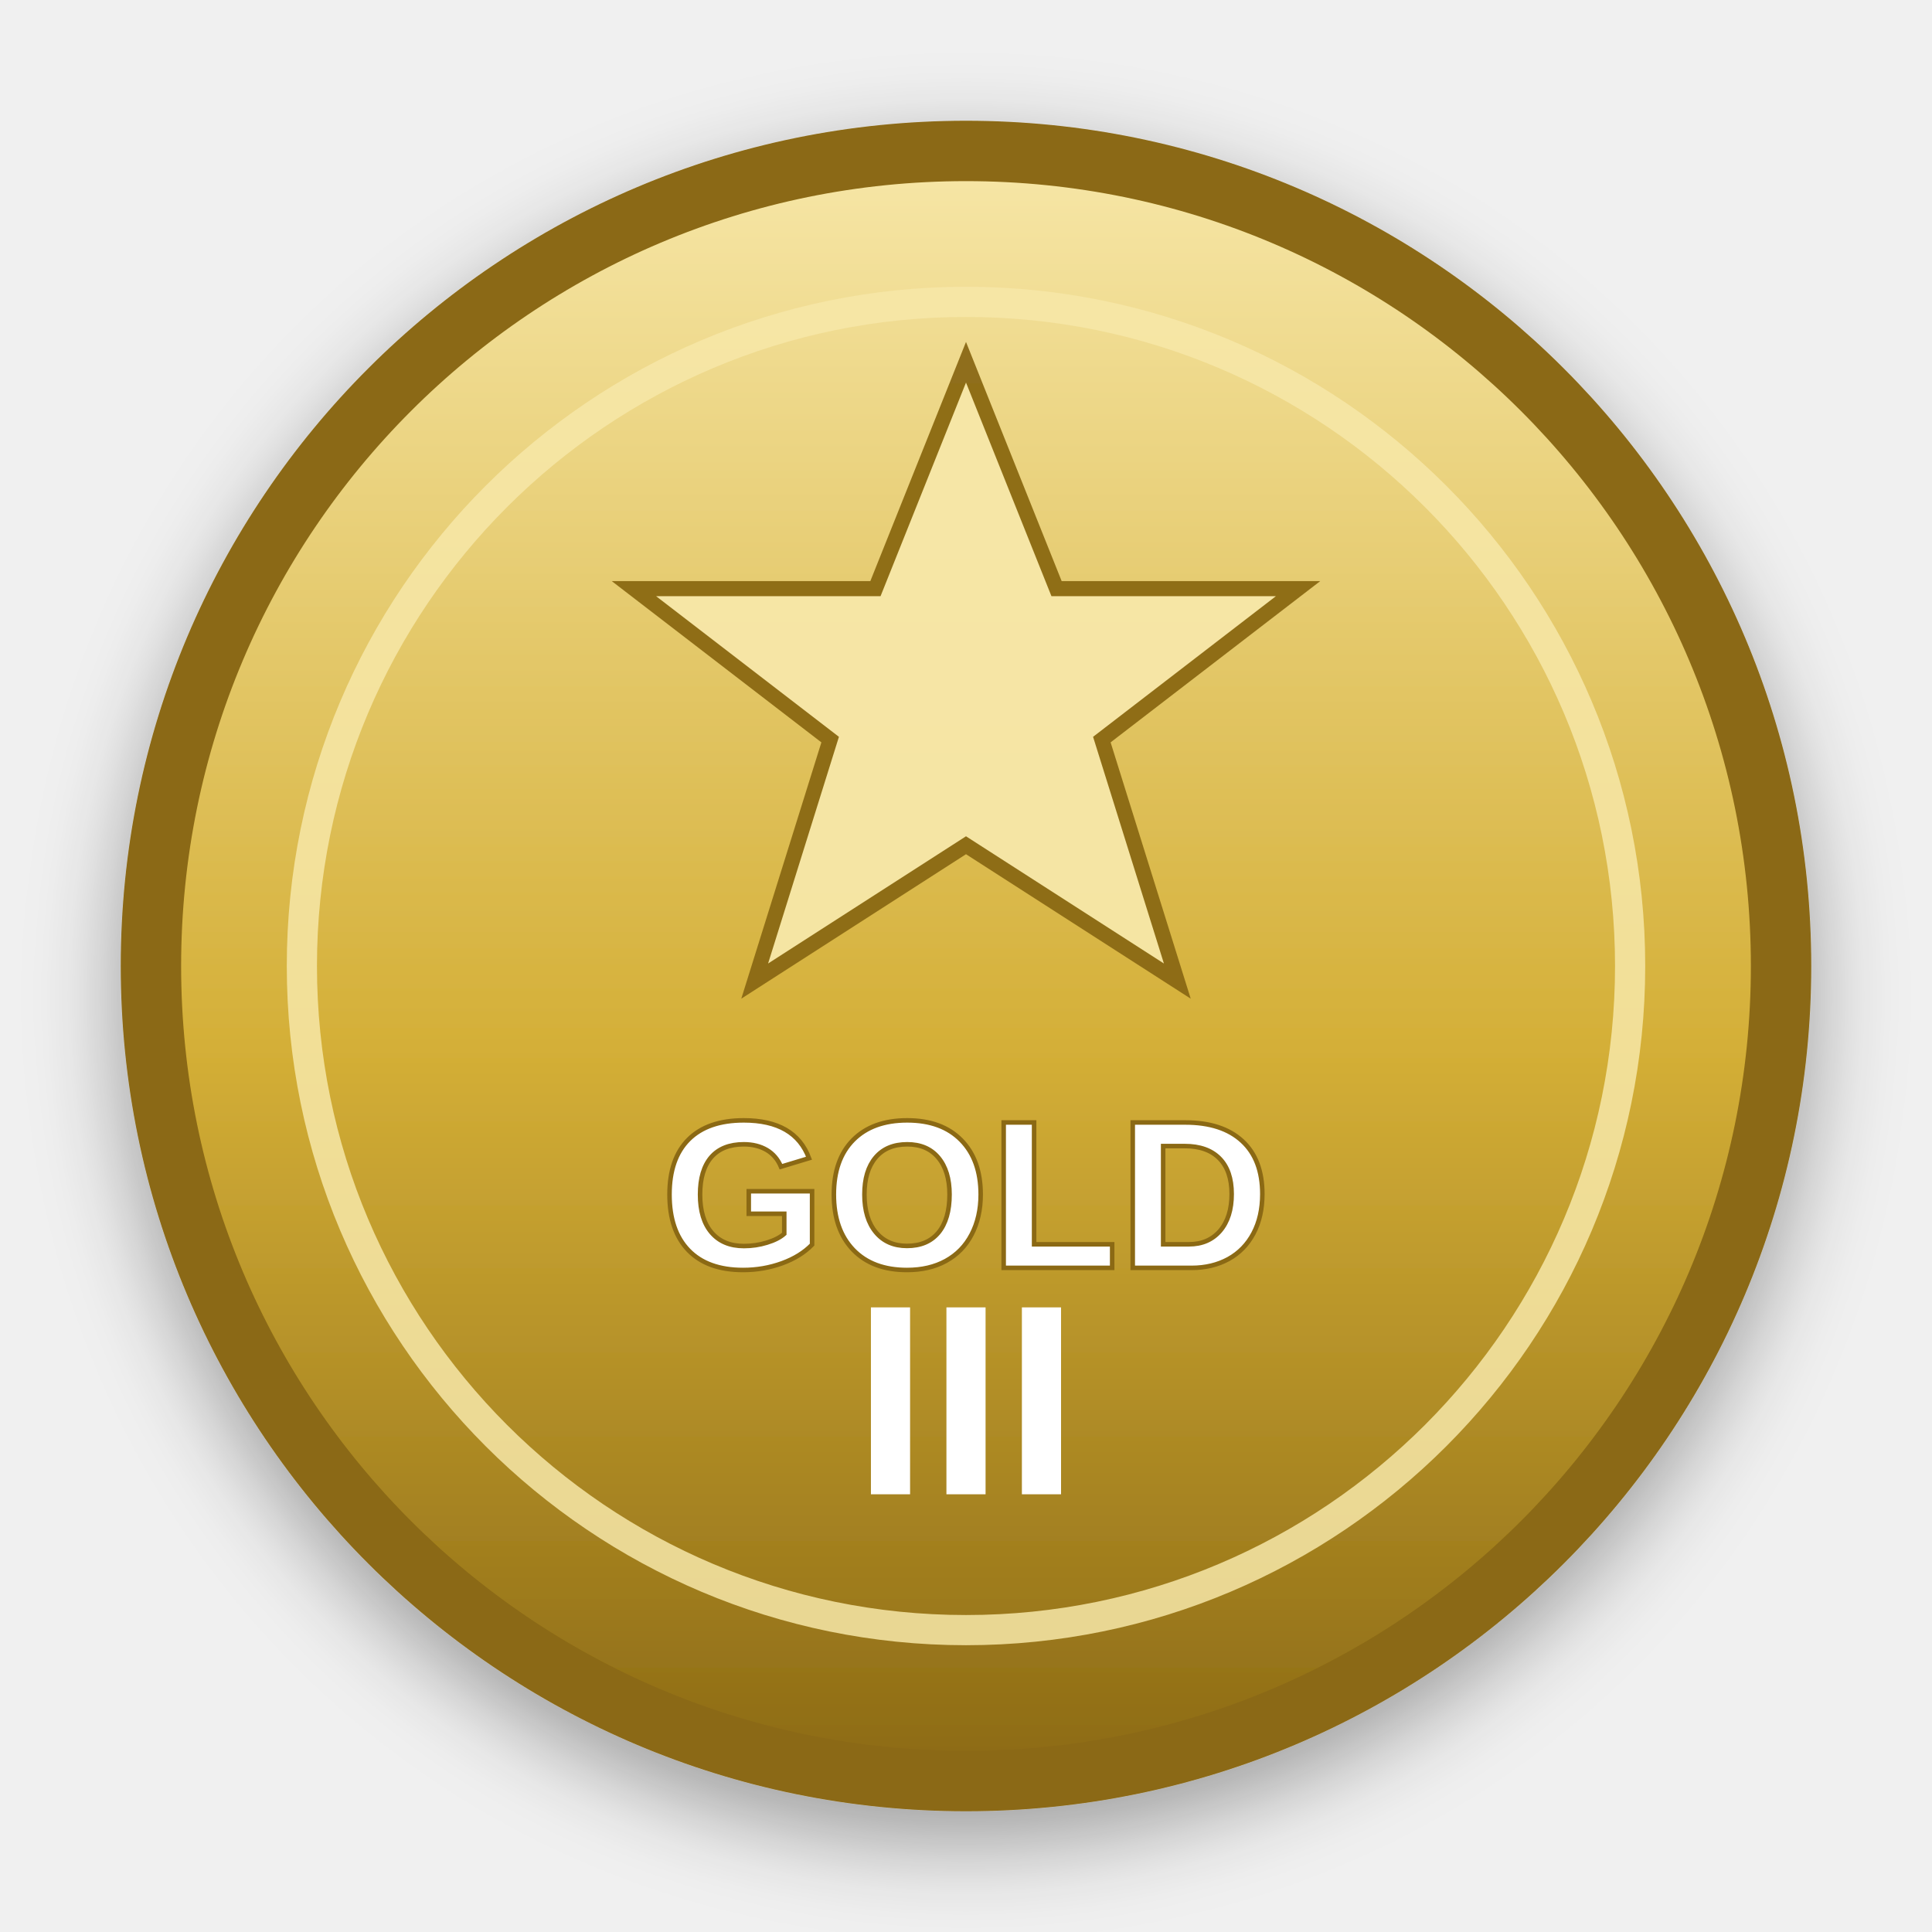
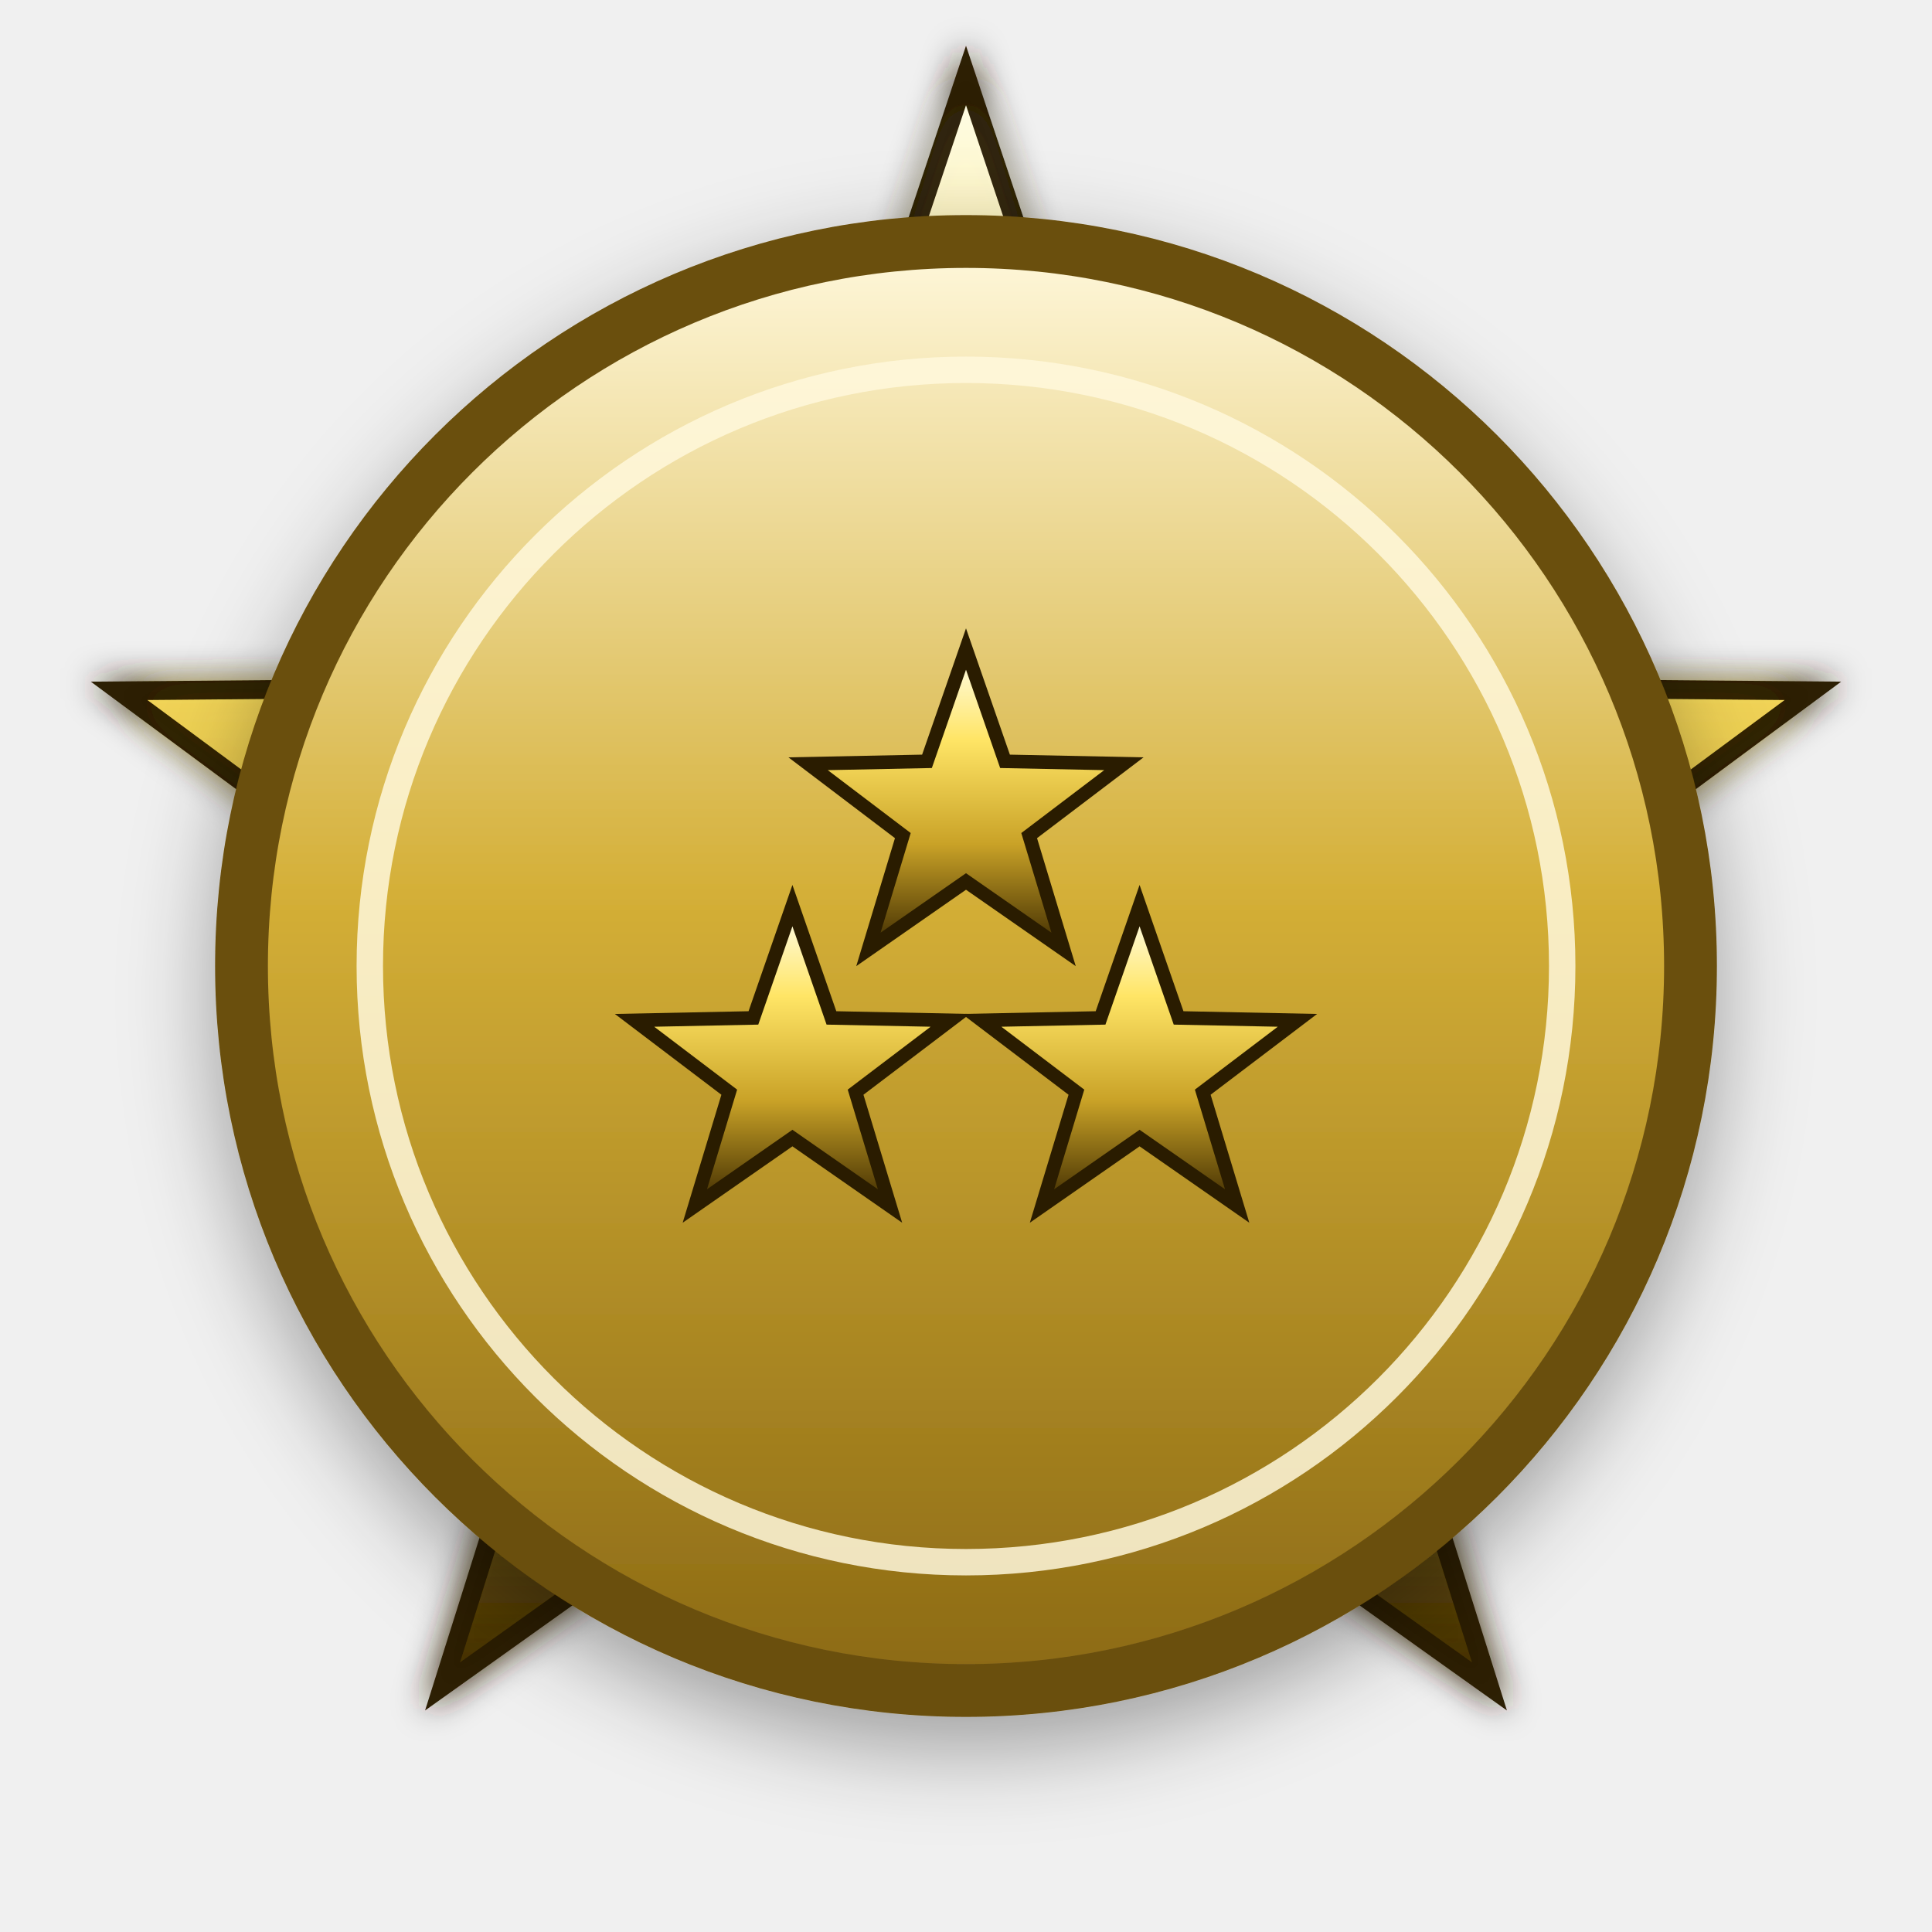
<svg xmlns="http://www.w3.org/2000/svg" width="256" height="256" viewBox="0 0 256 256" role="img" aria-label="GOLD III badge">
  <defs>
    <linearGradient id="g" x1="0" y1="0" x2="0" y2="1">
-       <stop offset="0%" stop-color="#F7E7A8" />
-       <stop offset="55%" stop-color="#D4AF37" />
+       <stop offset="0%" stop-color="#FFF8DC" />
+       <stop offset="45%" stop-color="#D4AF37" />
      <stop offset="100%" stop-color="#8B6914" />
    </linearGradient>
-     <filter id="shadow" x="-20%" y="-20%" width="140%" height="140%">
+     <linearGradient id="starMetal" x1="0" y1="0" x2="0" y2="1">
+       <stop offset="0%" stop-color="#FFFFF0" />
+       <stop offset="30%" stop-color="#FFE566" />
+       <stop offset="65%" stop-color="#C9A227" />
+       <stop offset="100%" stop-color="#3D2A00" />
+     </linearGradient>
+     <filter id="starGlow" x="-30%" y="-30%" width="160%" height="160%">
+       <feGaussianBlur stdDeviation="2.2" result="b" />
+       <feMerge>
+         <feMergeNode in="b" />
+         <feMergeNode in="SourceGraphic" />
+       </feMerge>
+     </filter>
+     <linearGradient id="innerStarMetal" x1="0" y1="0" x2="0" y2="1">
+       <stop offset="0%" stop-color="#FFFFF0" />
+       <stop offset="30%" stop-color="#FFE566" />
+       <stop offset="65%" stop-color="#C9A227" />
+       <stop offset="100%" stop-color="#3D2A00" />
+     </linearGradient>
+     <filter id="shadow" x="-40%" y="-40%" width="180%" height="180%">
      <feDropShadow dx="0" dy="4" stdDeviation="6" flood-opacity="0.35" />
    </filter>
  </defs>
  <rect width="256" height="256" fill="none" />
+   <g filter="url(#starGlow)">
+     <g>
+       <animateTransform attributeName="transform" type="rotate" values="0 128 128;360 128 128" dur="10s" repeatCount="indefinite" />
+       <polygon points="128.00,10.00 155.04,90.79 240.22,91.54 171.75,142.21 197.36,223.46 128.00,174.00 58.64,223.46 84.25,142.21 15.78,91.54 100.96,90.79" fill="url(#starMetal)" stroke="#2A1C00" stroke-width="2.5" opacity="0.98" />
+     </g>
+   </g>
  <g filter="url(#shadow)">
-     <circle cx="128" cy="128" r="108" fill="url(#g)" stroke="#8B6914" stroke-width="8" />
-     <circle cx="128" cy="128" r="88" fill="none" stroke="#F7E7A8" stroke-width="4" opacity="0.85" />
-     <polygon points="128,48 140,78 172,78 146,98 156,130 128,112 100,130 110,98 84,78 116,78" fill="#F7E7A8" stroke="#8B6914" stroke-width="2" opacity="0.95" />
+     <circle cx="128" cy="128" r="96" fill="url(#g)" stroke="#6B5010" stroke-width="7" />
+     <circle cx="128" cy="128" r="79" fill="none" stroke="#FFF8DC" stroke-width="3.5" opacity="0.85" />
  </g>
-   <text x="128" y="168" text-anchor="middle" font-family="Segoe UI, Arial, sans-serif" font-size="28" font-weight="700" fill="#FFFFFF" stroke="#8B6914" stroke-width="0.6">GOLD</text>
-   <text x="128" y="198" text-anchor="middle" font-family="Segoe UI, Arial, sans-serif" font-size="36" font-weight="700" fill="#FFFFFF">III</text>
+   <g>
+     <polygon points="128.00,86.00 133.17,100.88 148.92,101.20 136.37,110.72 140.93,125.80 128.00,116.80 115.07,125.80 119.63,110.72 107.08,101.20 122.83,100.88" fill="url(#innerStarMetal)" stroke="#2A1C00" stroke-width="1.8" />
+     <polygon points="105.00,120.00 110.17,134.88 125.92,135.20 113.37,144.72 117.93,159.80 105.00,150.80 92.07,159.80 96.63,144.72 84.08,135.20 99.83,134.88" fill="url(#innerStarMetal)" stroke="#2A1C00" stroke-width="1.8" />
+     <polygon points="151.00,120.00 156.17,134.88 171.92,135.20 159.37,144.72 163.93,159.80 151.00,150.80 138.07,159.80 142.63,144.72 130.08,135.20 145.83,134.88" fill="url(#innerStarMetal)" stroke="#2A1C00" stroke-width="1.8" />
+   </g>
</svg>
